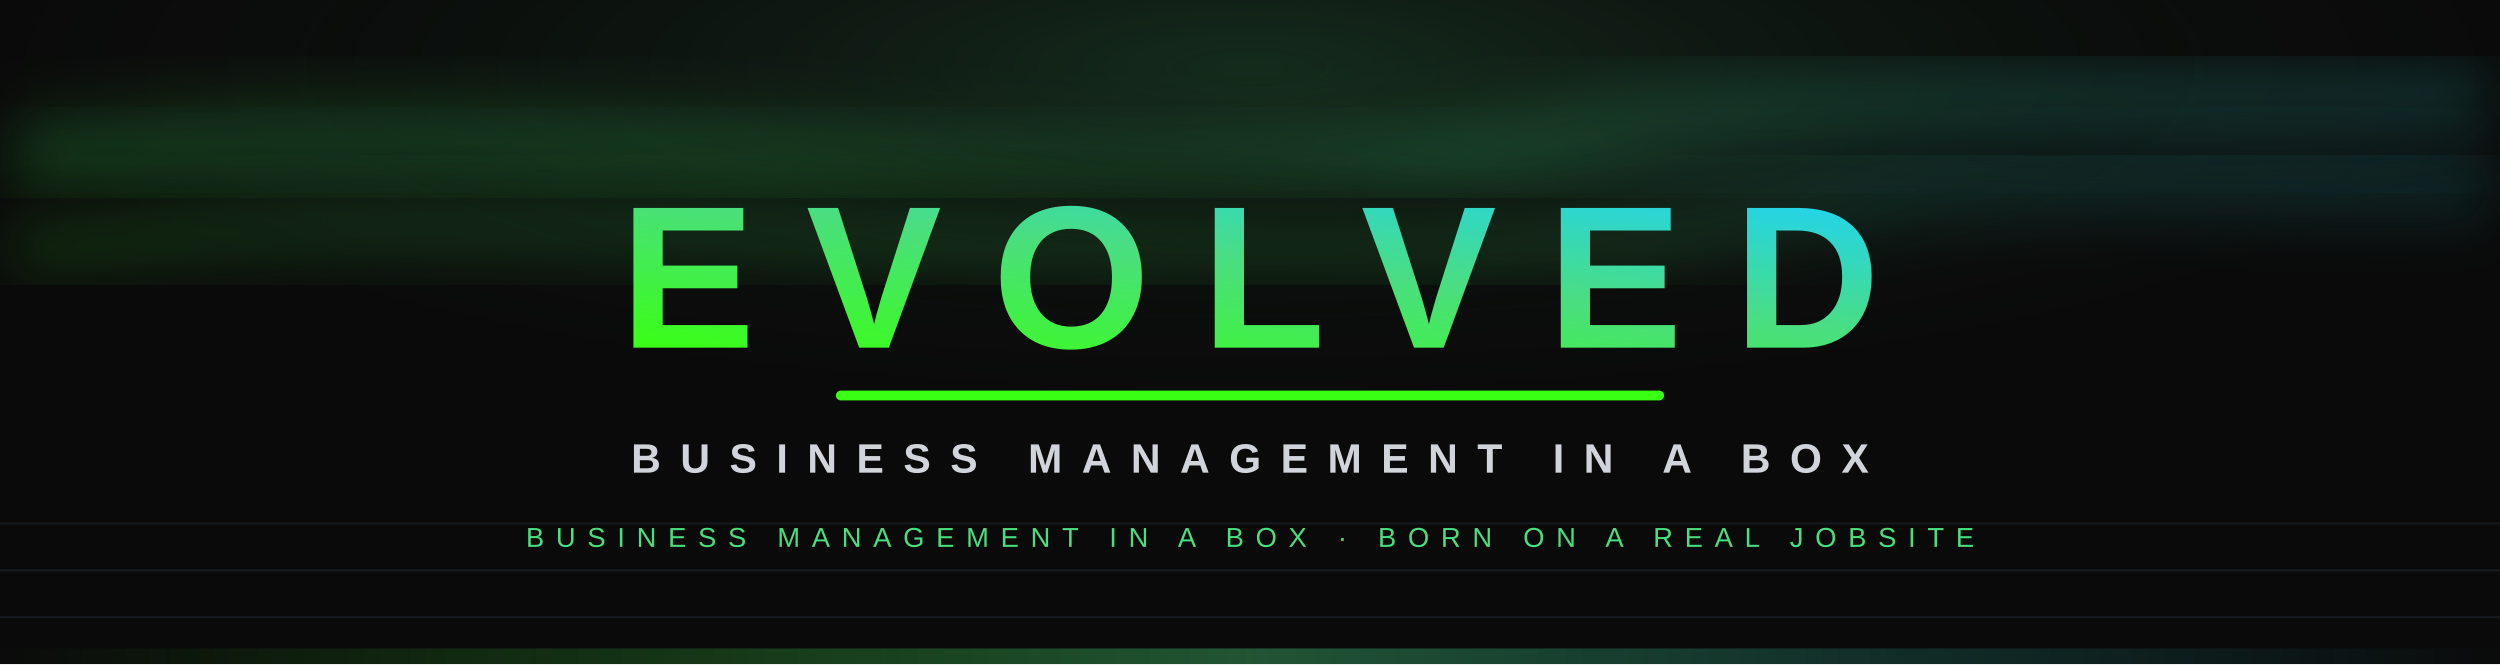
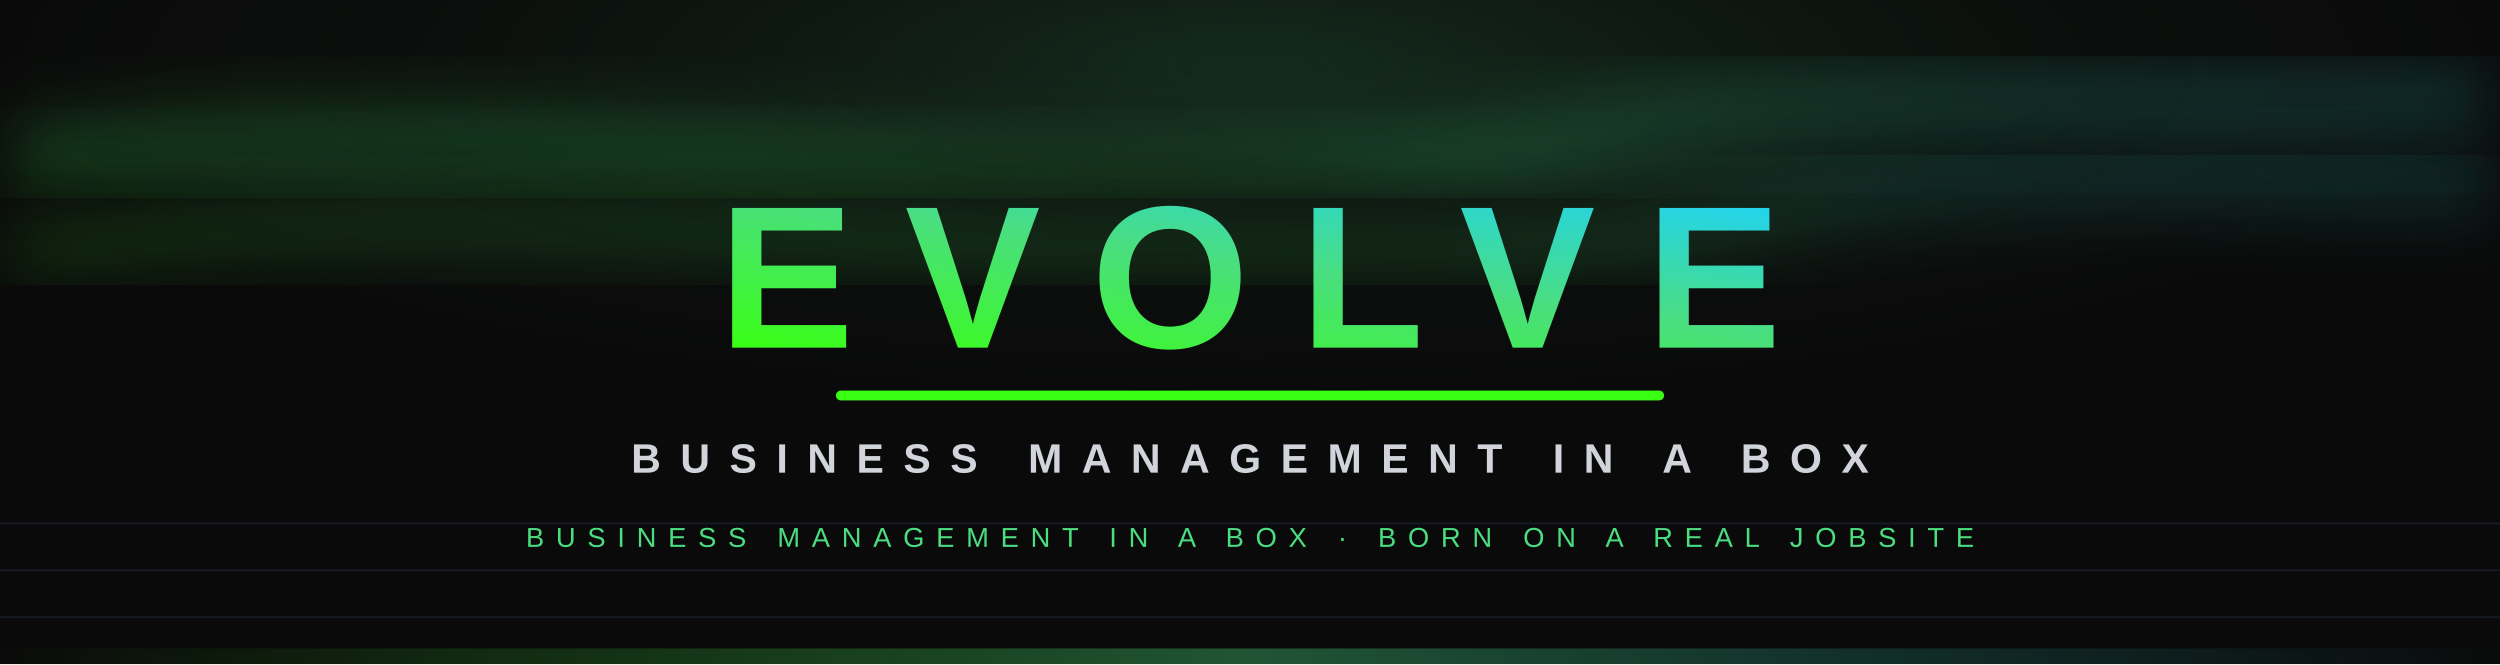
- <svg xmlns="http://www.w3.org/2000/svg" width="1280" height="340" viewBox="0 0 1280 340" role="img" aria-label="Evolved — business management in a box">
+ <svg xmlns="http://www.w3.org/2000/svg" width="1280" height="340" viewBox="0 0 1280 340" role="img" aria-label="Evolve — business management in a box">
  <defs>
    <linearGradient id="aurora" x1="0" y1="1" x2="1" y2="0">
      <stop offset="0" stop-color="#39ff14" />
      <stop offset="0.55" stop-color="#4ade80" />
      <stop offset="1" stop-color="#22d3ee" />
    </linearGradient>
    <linearGradient id="glowband" x1="0" y1="0" x2="1" y2="0">
      <stop offset="0" stop-color="#39ff14" stop-opacity="0" />
      <stop offset="0.5" stop-color="#4ade80" stop-opacity="0.35" />
      <stop offset="1" stop-color="#22d3ee" stop-opacity="0" />
    </linearGradient>
    <radialGradient id="halo" cx="0.5" cy="0.1" r="0.9">
      <stop offset="0" stop-color="#4ade80" stop-opacity="0.16" />
      <stop offset="0.6" stop-color="#0a0a0a" stop-opacity="0" />
    </radialGradient>
    <filter id="blur18">
      <feGaussianBlur stdDeviation="18" />
    </filter>
  </defs>
  <rect width="1280" height="340" fill="#0a0a0a" />
  <rect width="1280" height="340" fill="url(#halo)" />
  <path d="M-40,95 C240,25 520,135 780,75 C1000,25 1180,65 1320,35" stroke="url(#aurora)" stroke-width="34" fill="none" opacity="0.20" filter="url(#blur18)" />
  <path d="M-40,140 C300,70 620,180 900,110 C1080,70 1220,110 1320,85" stroke="url(#aurora)" stroke-width="16" fill="none" opacity="0.30" filter="url(#blur18)" />
  <path d="M-40,60 C200,110 480,20 760,80 C980,125 1160,45 1320,95" stroke="#22d3ee" stroke-width="8" fill="none" opacity="0.18" filter="url(#blur18)" />
  <g stroke="#1f2937" stroke-width="1" opacity="0.5">
    <line x1="0" y1="268" x2="1280" y2="268" />
    <line x1="0" y1="292" x2="1280" y2="292" />
    <line x1="0" y1="316" x2="1280" y2="316" />
  </g>
-   <text x="640" y="178" text-anchor="middle" font-family="'Segoe UI', Arial, sans-serif" font-size="104" font-weight="800" letter-spacing="26" fill="url(#aurora)">EVOLVED</text>
+   <text x="640" y="178" text-anchor="middle" font-family="'Segoe UI', Arial, sans-serif" font-size="104" font-weight="800" letter-spacing="26" fill="url(#aurora)">EVOLVE</text>
  <rect x="428" y="200" width="424" height="5" rx="2.5" fill="#39ff14" />
  <text x="640" y="242" text-anchor="middle" font-family="'Segoe UI', Arial, sans-serif" font-size="21" font-weight="600" letter-spacing="10" fill="#d1d5db">BUSINESS MANAGEMENT IN A BOX</text>
  <text x="640" y="280" text-anchor="middle" font-family="'Segoe UI', Arial, sans-serif" font-size="14" letter-spacing="6" fill="#4ade80">BUSINESS MANAGEMENT IN A BOX · BORN ON A REAL JOBSITE</text>
  <rect x="0" y="332" width="1280" height="8" fill="url(#glowband)" />
</svg>
